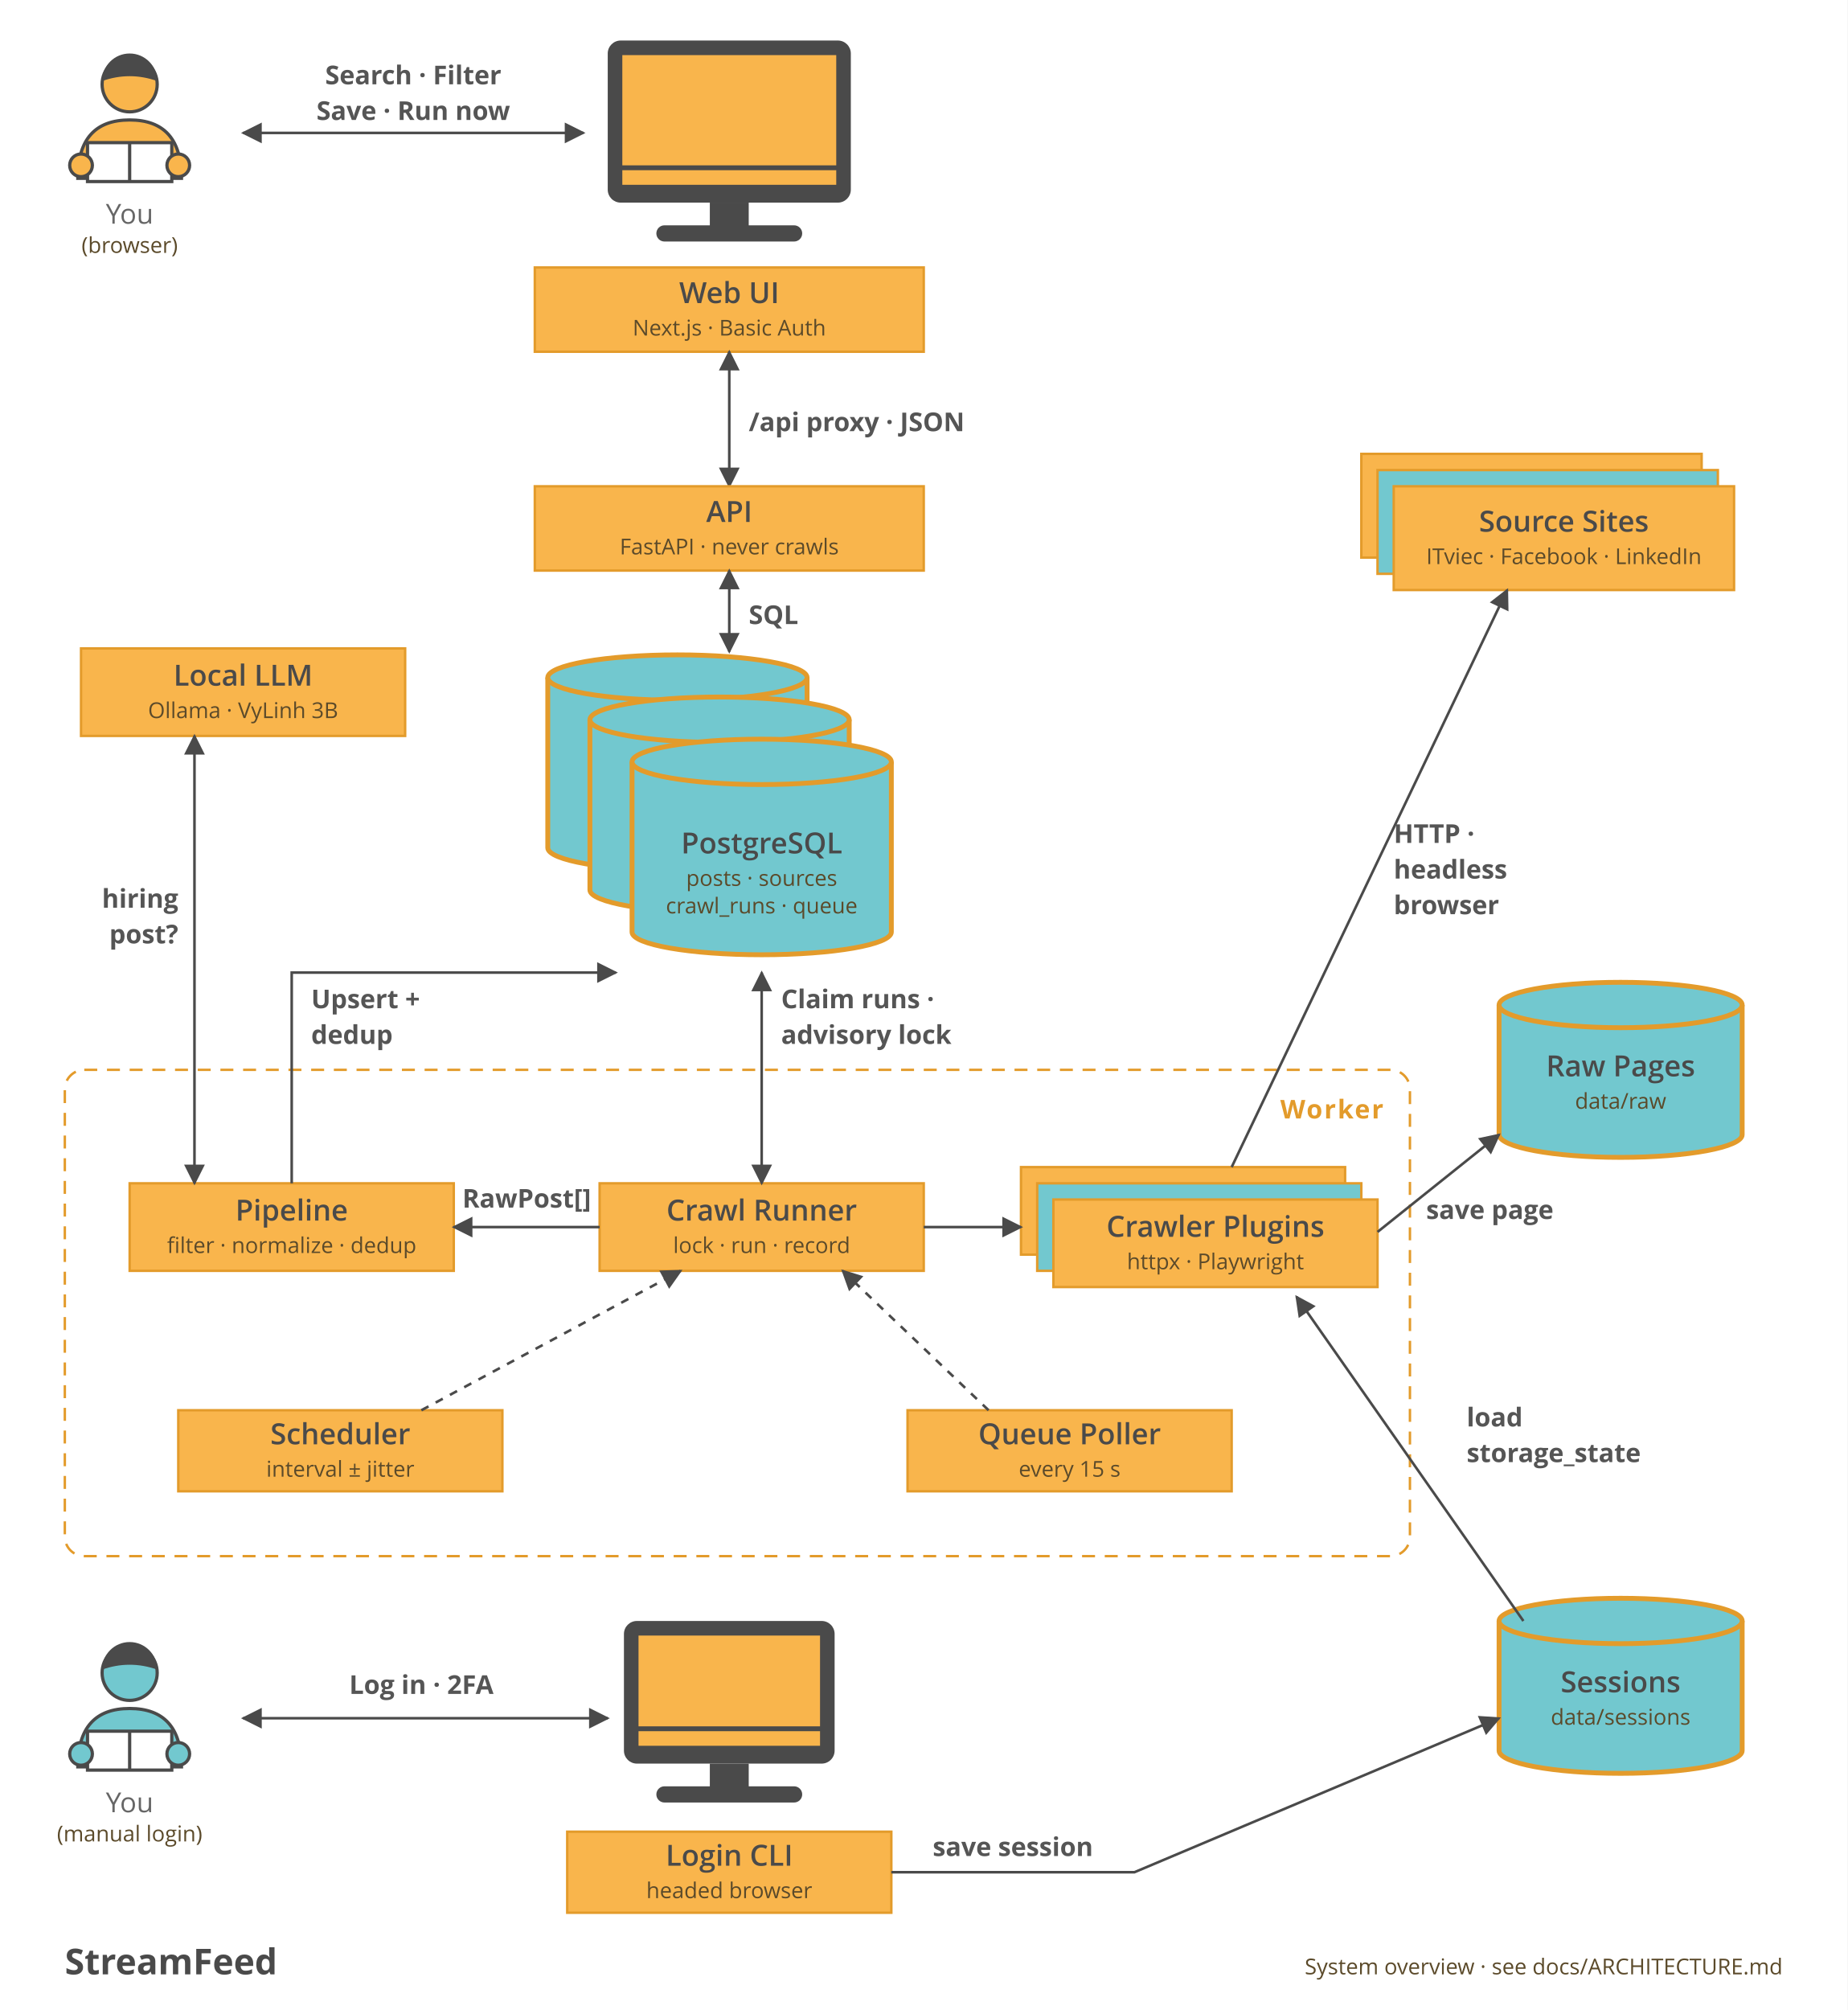
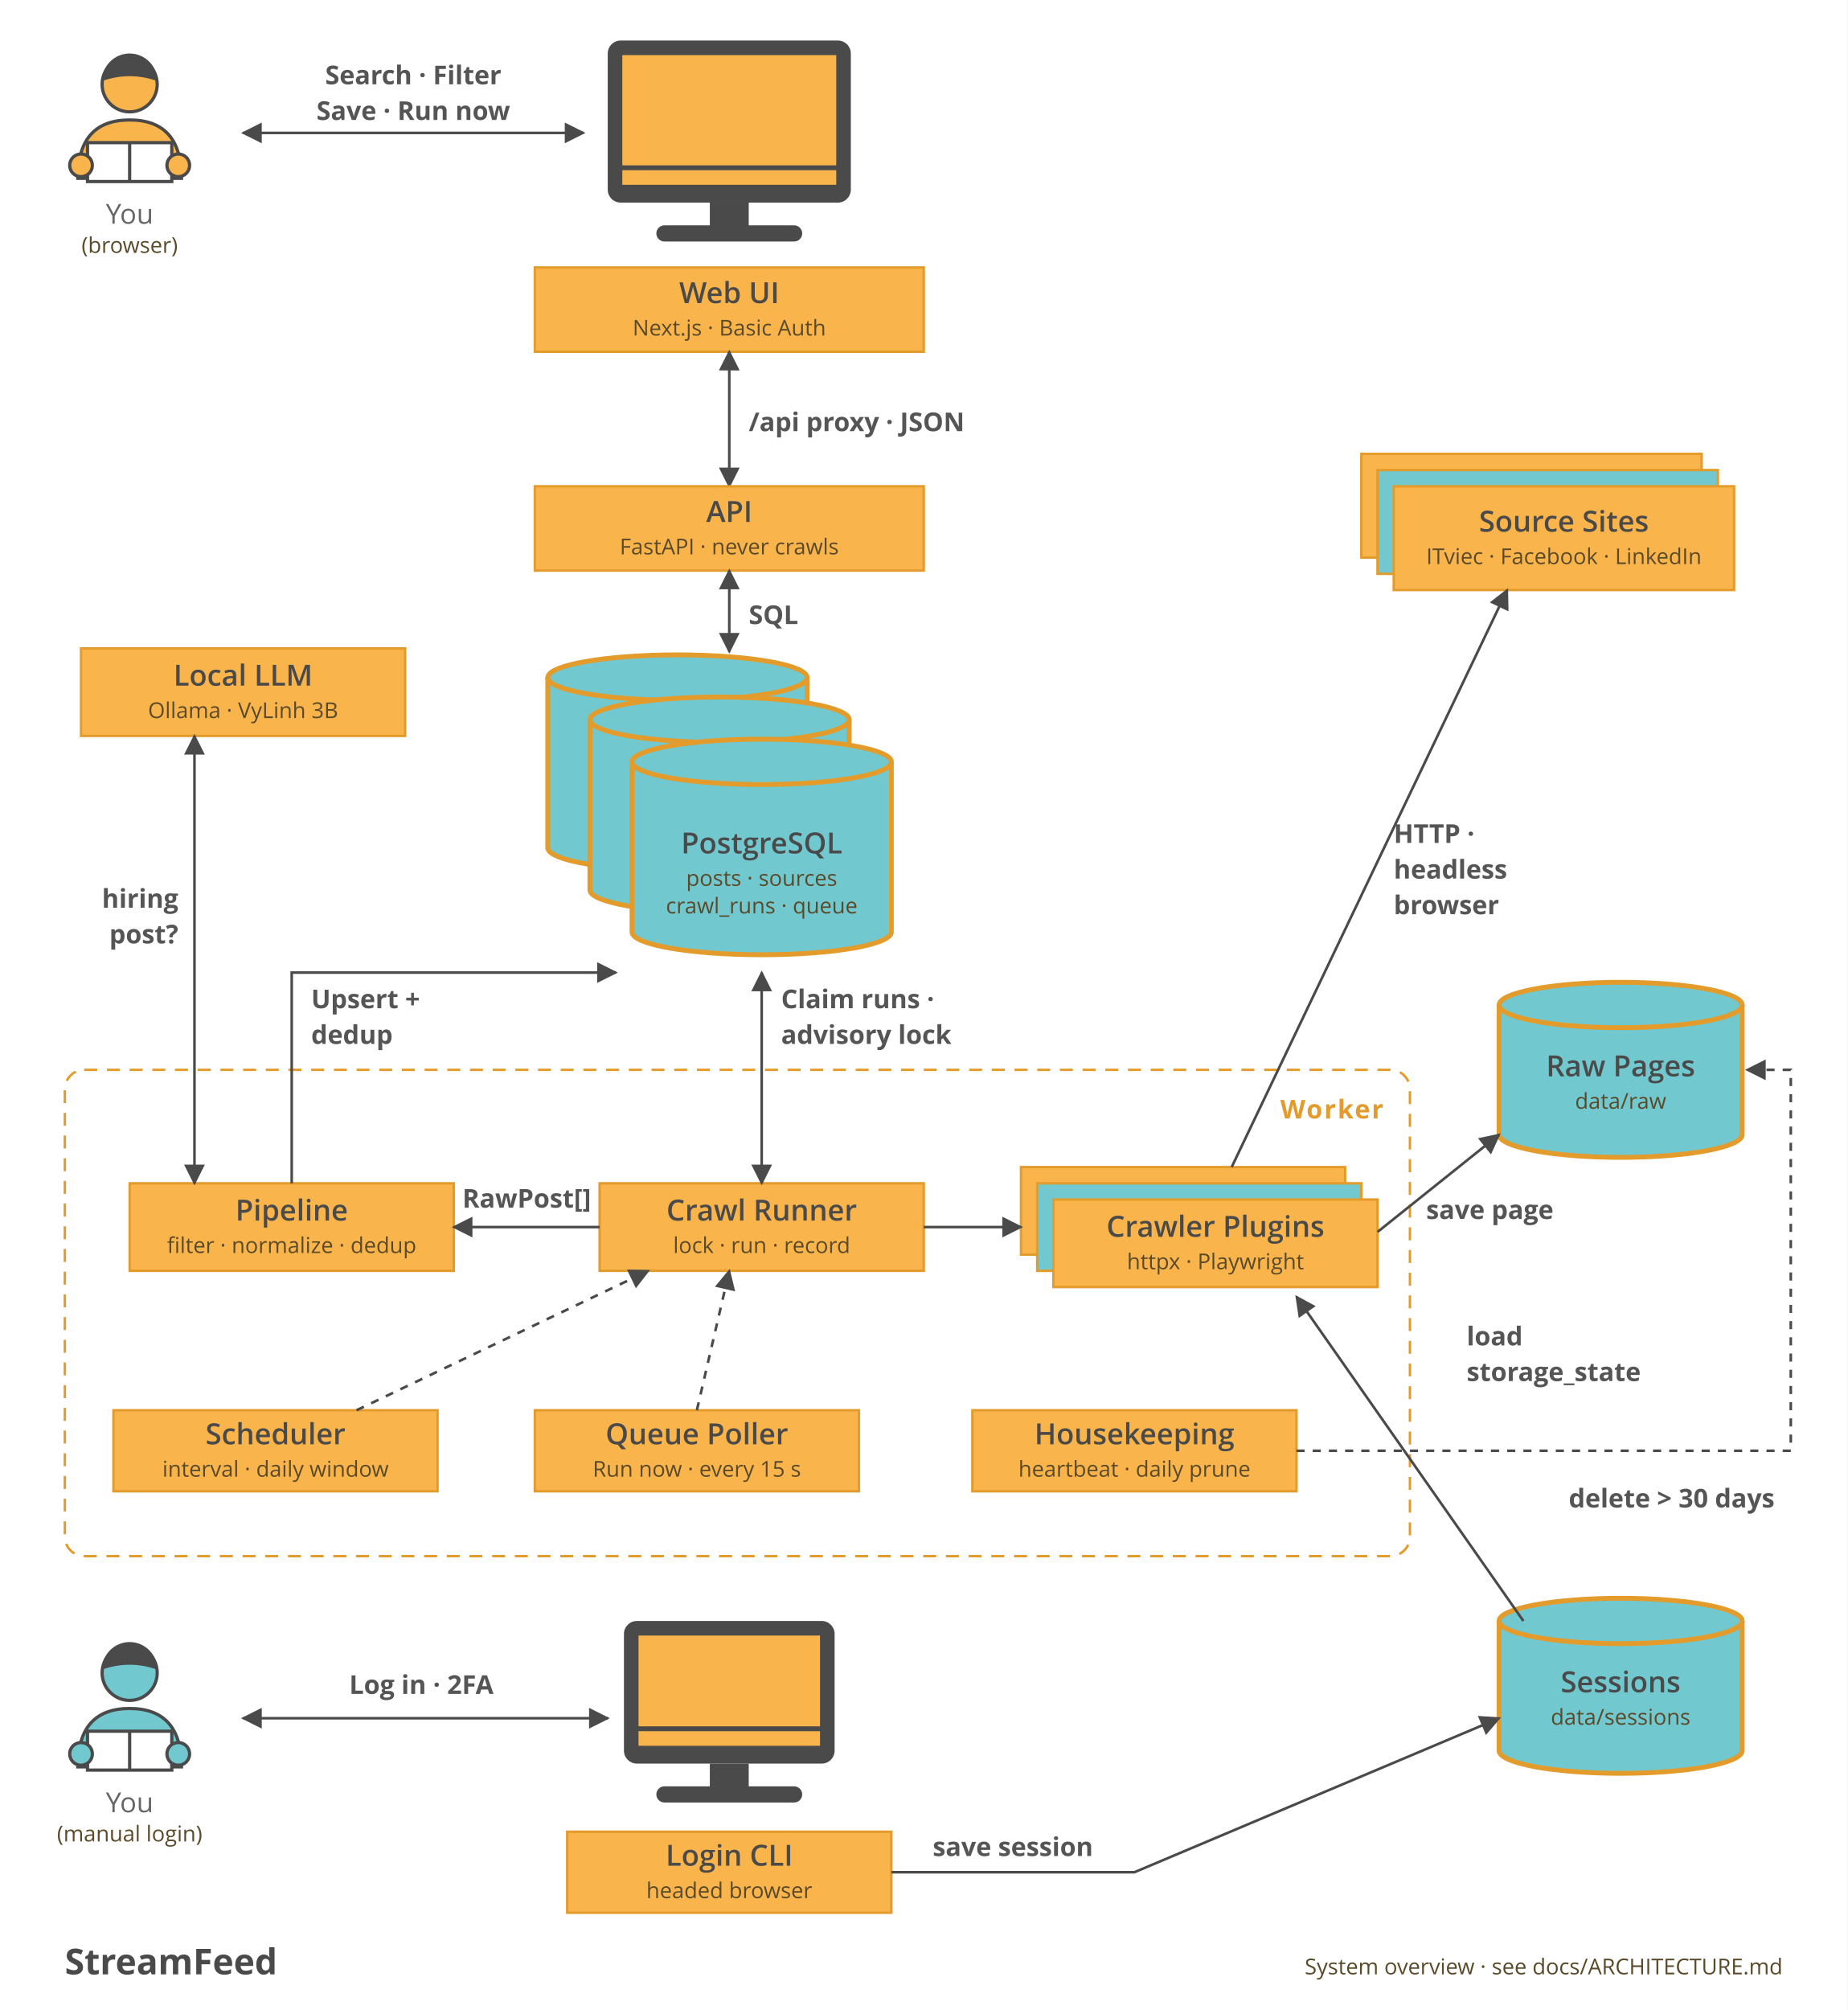
<svg xmlns="http://www.w3.org/2000/svg" width="1140" height="1240" viewBox="0 0 1140 1240">
  <style>
  text { font-family: 'Source Sans Pro','Open Sans','Segoe UI',Helvetica,Arial,sans-serif; fill: #4A4A4A; }
  .t { font-size: 18px; text-anchor: middle; font-weight: 600; }
  .s { font-size: 13.5px; text-anchor: middle; fill: #5b4a2a; }
  .lbl { font-size: 16px; font-weight: 700; fill: #555555; }
  .actor { font-size: 17px; text-anchor: middle; fill: #666; }
  .frame { font-size: 16px; font-weight: 700; fill: #E39B2B; letter-spacing: 1px; }
  .brand { font-size: 22px; font-weight: 700; fill: #4A4A4A; }
</style>
  <defs>
    <marker id="ah" viewBox="0 0 10 10" refX="9" refY="5" markerWidth="8" markerHeight="8" orient="auto-start-reverse">
      <path d="M0,0 L10,5 L0,10 z" fill="#4A4A4A" />
    </marker>
  </defs>
  <rect width="1140" height="1240" fill="#ffffff" />
  <circle cx="80" cy="52" r="17" fill="#F9B54C" stroke="#4A4A4A" stroke-width="2" />
  <path d="M63,50 a17,17 0 0 1 34,0 q-17,-6 -34,0z" fill="#4A4A4A" />
  <path d="M48,110 q0,-36 32,-36 q32,0 32,36z" fill="#F9B54C" stroke="#4A4A4A" stroke-width="2" />
  <rect x="54" y="88" width="52" height="24" fill="#fff" stroke="#4A4A4A" stroke-width="2" />
  <line x1="80" y1="88" x2="80" y2="112" stroke="#4A4A4A" stroke-width="2" />
  <circle cx="50" cy="102" r="7" fill="#F9B54C" stroke="#4A4A4A" stroke-width="2" />
  <circle cx="110" cy="102" r="7" fill="#F9B54C" stroke="#4A4A4A" stroke-width="2" />
  <text x="80" y="138" class="actor">You</text>
  <text x="80" y="156" class="s">(browser)</text>
  <text x="255" y="52" class="lbl" text-anchor="middle">Search · Filter</text>
  <text x="255" y="74" class="lbl" text-anchor="middle">Save · Run now</text>
  <path d="M150,82 L360,82" fill="none" stroke="#4A4A4A" stroke-width="1.6" marker-start="url(#ah)" marker-end="url(#ah)" />
  <rect x="375.0" y="25" width="150" height="100" rx="8" fill="#4A4A4A" />
  <rect x="384.0" y="34" width="132" height="68" fill="#F9B54C" />
  <rect x="384.0" y="105" width="132" height="9" fill="#F9B54C" />
  <rect x="438" y="125" width="24" height="16" fill="#4A4A4A" />
  <rect x="405" y="139" width="90" height="10" rx="5" fill="#4A4A4A" />
  <rect x="330" y="165" width="240" height="52" fill="#F9B54C" stroke="#E39B2B" stroke-width="1.5" />
  <text x="450.0" y="187.0" class="t">Web UI</text>
  <text x="450.0" y="207.0" class="s">Next.js · Basic Auth</text>
  <path d="M450,217 L450,300" fill="none" stroke="#4A4A4A" stroke-width="1.6" marker-start="url(#ah)" marker-end="url(#ah)" />
  <text x="462" y="266" class="lbl" text-anchor="start">/api proxy · JSON</text>
  <rect x="330" y="300" width="240" height="52" fill="#F9B54C" stroke="#E39B2B" stroke-width="1.5" />
  <text x="450.0" y="322.0" class="t">API</text>
  <text x="450.0" y="342.0" class="s">FastAPI · never crawls</text>
  <path d="M450,352 L450,402" fill="none" stroke="#4A4A4A" stroke-width="1.6" marker-start="url(#ah)" marker-end="url(#ah)" />
  <text x="462" y="385" class="lbl" text-anchor="start">SQL</text>
  <path d="M338,418 v105 a80,14 0 0 0 160,0 v-105" fill="#72C8CF" stroke="#E39B2B" stroke-width="3" />
  <ellipse cx="418" cy="418" rx="80" ry="14" fill="#72C8CF" stroke="#E39B2B" stroke-width="3" />
  <path d="M364,444 v105 a80,14 0 0 0 160,0 v-105" fill="#72C8CF" stroke="#E39B2B" stroke-width="3" />
  <ellipse cx="444" cy="444" rx="80" ry="14" fill="#72C8CF" stroke="#E39B2B" stroke-width="3" />
  <path d="M390,470 v105 a80,14 0 0 0 160,0 v-105" fill="#72C8CF" stroke="#E39B2B" stroke-width="3" />
  <ellipse cx="470" cy="470" rx="80" ry="14" fill="#72C8CF" stroke="#E39B2B" stroke-width="3" />
  <text x="470" y="526.5" class="t">PostgreSQL</text>
  <text x="470" y="546.5" class="s">posts · sources</text>
  <text x="470" y="563.5" class="s">crawl_runs · queue</text>
  <rect x="840" y="280" width="210" height="64" fill="#F9B54C" stroke="#E39B2B" stroke-width="1.5" />
  <rect x="850" y="290" width="210" height="64" fill="#72C8CF" stroke="#E39B2B" stroke-width="1.5" />
  <rect x="860" y="300" width="210" height="64" fill="#F9B54C" stroke="#E39B2B" stroke-width="1.5" />
  <text x="965.0" y="328.0" class="t">Source Sites</text>
  <text x="965.0" y="348.0" class="s">ITviec · Facebook · LinkedIn</text>
  <rect x="40" y="660" width="830" height="300" rx="12" fill="none" stroke="#E39B2B" stroke-width="1.5" stroke-dasharray="8,6" />
  <text x="790" y="690" class="frame">Worker</text>
  <rect x="80" y="730" width="200" height="54" fill="#F9B54C" stroke="#E39B2B" stroke-width="1.5" />
  <text x="180.0" y="753.0" class="t">Pipeline</text>
  <text x="180.0" y="773.0" class="s">filter · normalize · dedup</text>
  <rect x="370" y="730" width="200" height="54" fill="#F9B54C" stroke="#E39B2B" stroke-width="1.5" />
  <text x="470.0" y="753.0" class="t">Crawl Runner</text>
  <text x="470.0" y="773.0" class="s">lock · run · record</text>
  <rect x="630" y="720" width="200" height="54" fill="#F9B54C" stroke="#E39B2B" stroke-width="1.5" />
  <rect x="640" y="730" width="200" height="54" fill="#72C8CF" stroke="#E39B2B" stroke-width="1.5" />
  <rect x="650" y="740" width="200" height="54" fill="#F9B54C" stroke="#E39B2B" stroke-width="1.5" />
  <text x="750.0" y="763.0" class="t">Crawler Plugins</text>
  <text x="750.0" y="783.0" class="s">httpx · Playwright</text>
  <path d="M370,757 L280,757" fill="none" stroke="#4A4A4A" stroke-width="1.6" marker-end="url(#ah)" />
  <text x="325" y="745" class="lbl" text-anchor="middle">RawPost[]</text>
  <path d="M570,757 L630,757" fill="none" stroke="#4A4A4A" stroke-width="1.6" marker-end="url(#ah)" />
  <rect x="50" y="400" width="200" height="54" fill="#F9B54C" stroke="#E39B2B" stroke-width="1.5" />
  <text x="150.0" y="423.0" class="t">Local LLM</text>
  <text x="150.0" y="443.0" class="s">Ollama · VyLinh 3B</text>
  <path d="M120,730 L120,454" fill="none" stroke="#4A4A4A" stroke-width="1.6" marker-start="url(#ah)" marker-end="url(#ah)" />
  <text x="110" y="560" class="lbl" text-anchor="end">hiring</text>
  <text x="110" y="582" class="lbl" text-anchor="end">post?</text>
  <path d="M180,730 L180,600 L380,600" fill="none" stroke="#4A4A4A" stroke-width="1.6" marker-end="url(#ah)" />
  <text x="192" y="622" class="lbl" text-anchor="start">Upsert +</text>
  <text x="192" y="644" class="lbl" text-anchor="start">dedup</text>
  <path d="M470,730 L470,600" fill="none" stroke="#4A4A4A" stroke-width="1.6" marker-start="url(#ah)" marker-end="url(#ah)" />
  <text x="482" y="622" class="lbl" text-anchor="start">Claim runs ·</text>
  <text x="482" y="644" class="lbl" text-anchor="start">advisory lock</text>
  <path d="M760,720 L930,364" fill="none" stroke="#4A4A4A" stroke-width="1.6" marker-end="url(#ah)" />
  <text x="860" y="520" class="lbl" text-anchor="start">HTTP ·</text>
  <text x="860" y="542" class="lbl" text-anchor="start">headless</text>
  <text x="860" y="564" class="lbl" text-anchor="start">browser</text>
-   <rect x="110" y="870" width="200" height="50" fill="#F9B54C" stroke="#E39B2B" stroke-width="1.5" />
-   <text x="210.0" y="891.0" class="t">Scheduler</text>
-   <text x="210.0" y="911.0" class="s">interval ± jitter</text>
-   <rect x="560" y="870" width="200" height="50" fill="#F9B54C" stroke="#E39B2B" stroke-width="1.5" />
-   <text x="660.0" y="891.0" class="t">Queue Poller</text>
-   <text x="660.0" y="911.0" class="s">every 15 s</text>
-   <path d="M260,870 L420,784" fill="none" stroke="#4A4A4A" stroke-width="1.6" stroke-dasharray="5,5" marker-end="url(#ah)" />
-   <path d="M610,870 L520,784" fill="none" stroke="#4A4A4A" stroke-width="1.6" stroke-dasharray="5,5" marker-end="url(#ah)" />
+   <rect x="70" y="870" width="200" height="50" fill="#F9B54C" stroke="#E39B2B" stroke-width="1.5" />
+   <text x="170.0" y="891.0" class="t">Scheduler</text>
+   <text x="170.0" y="911.0" class="s">interval · daily window</text>
+   <rect x="330" y="870" width="200" height="50" fill="#F9B54C" stroke="#E39B2B" stroke-width="1.5" />
+   <text x="430.0" y="891.0" class="t">Queue Poller</text>
+   <text x="430.0" y="911.0" class="s">Run now · every 15 s</text>
+   <path d="M220,870 L400,784" fill="none" stroke="#4A4A4A" stroke-width="1.6" stroke-dasharray="5,5" marker-end="url(#ah)" />
+   <path d="M430,870 L450,784" fill="none" stroke="#4A4A4A" stroke-width="1.6" stroke-dasharray="5,5" marker-end="url(#ah)" />
+   <rect x="600" y="870" width="200" height="50" fill="#F9B54C" stroke="#E39B2B" stroke-width="1.5" />
+   <text x="700.0" y="891.0" class="t">Housekeeping</text>
+   <text x="700.0" y="911.0" class="s">heartbeat · daily prune</text>
+   <path d="M800,895 L1105,895 L1105,660 L1078,660" fill="none" stroke="#4A4A4A" stroke-width="1.6" stroke-dasharray="5,5" marker-end="url(#ah)" />
+   <text x="1095" y="930" class="lbl" text-anchor="end">delete &gt; 30 days</text>
  <path d="M925,620 v80 a75,14 0 0 0 150,0 v-80" fill="#72C8CF" stroke="#E39B2B" stroke-width="3" />
  <ellipse cx="1000" cy="620" rx="75" ry="14" fill="#72C8CF" stroke="#E39B2B" stroke-width="3" />
  <text x="1000" y="664.0" class="t">Raw Pages</text>
  <text x="1000" y="684.0" class="s">data/raw</text>
  <path d="M850,760 L925,700" fill="none" stroke="#4A4A4A" stroke-width="1.6" marker-end="url(#ah)" />
  <text x="880" y="752" class="lbl" text-anchor="start">save page</text>
  <path d="M925,1000 v80 a75,14 0 0 0 150,0 v-80" fill="#72C8CF" stroke="#E39B2B" stroke-width="3" />
  <ellipse cx="1000" cy="1000" rx="75" ry="14" fill="#72C8CF" stroke="#E39B2B" stroke-width="3" />
  <text x="1000" y="1044.0" class="t">Sessions</text>
  <text x="1000" y="1064.0" class="s">data/sessions</text>
  <path d="M940,1000 L800,800" fill="none" stroke="#4A4A4A" stroke-width="1.6" marker-end="url(#ah)" />
-   <text x="905" y="880" class="lbl" text-anchor="start">load</text>
-   <text x="905" y="902" class="lbl" text-anchor="start">storage_state</text>
+   <text x="905" y="830" class="lbl" text-anchor="start">load</text>
+   <text x="905" y="852" class="lbl" text-anchor="start">storage_state</text>
  <circle cx="80" cy="1032" r="17" fill="#72C8CF" stroke="#4A4A4A" stroke-width="2" />
  <path d="M63,1030 a17,17 0 0 1 34,0 q-17,-6 -34,0z" fill="#4A4A4A" />
  <path d="M48,1090 q0,-36 32,-36 q32,0 32,36z" fill="#72C8CF" stroke="#4A4A4A" stroke-width="2" />
  <rect x="54" y="1068" width="52" height="24" fill="#fff" stroke="#4A4A4A" stroke-width="2" />
  <line x1="80" y1="1068" x2="80" y2="1092" stroke="#4A4A4A" stroke-width="2" />
  <circle cx="50" cy="1082" r="7" fill="#72C8CF" stroke="#4A4A4A" stroke-width="2" />
  <circle cx="110" cy="1082" r="7" fill="#72C8CF" stroke="#4A4A4A" stroke-width="2" />
  <text x="80" y="1118" class="actor">You</text>
  <text x="80" y="1136" class="s">(manual login)</text>
  <path d="M150,1060 L375,1060" fill="none" stroke="#4A4A4A" stroke-width="1.6" marker-start="url(#ah)" marker-end="url(#ah)" />
  <text x="260" y="1045" class="lbl" text-anchor="middle">Log in · 2FA</text>
  <rect x="385.0" y="1000" width="130" height="88" rx="8" fill="#4A4A4A" />
  <rect x="394.0" y="1009" width="112" height="56" fill="#F9B54C" />
  <rect x="394.0" y="1068" width="112" height="9" fill="#F9B54C" />
  <rect x="438" y="1088" width="24" height="16" fill="#4A4A4A" />
  <rect x="405" y="1102" width="90" height="10" rx="5" fill="#4A4A4A" />
  <rect x="350" y="1130" width="200" height="50" fill="#F9B54C" stroke="#E39B2B" stroke-width="1.5" />
  <text x="450.0" y="1151.0" class="t">Login CLI</text>
  <text x="450.0" y="1171.0" class="s">headed browser</text>
  <path d="M550,1155 L700,1155 L925,1060" fill="none" stroke="#4A4A4A" stroke-width="1.6" marker-end="url(#ah)" />
  <text x="625" y="1145" class="lbl" text-anchor="middle">save session</text>
  <text x="40" y="1218" class="brand">StreamFeed</text>
  <text x="1100" y="1218" class="s" style="text-anchor:end">System overview · see docs/ARCHITECTURE.md</text>
</svg>
